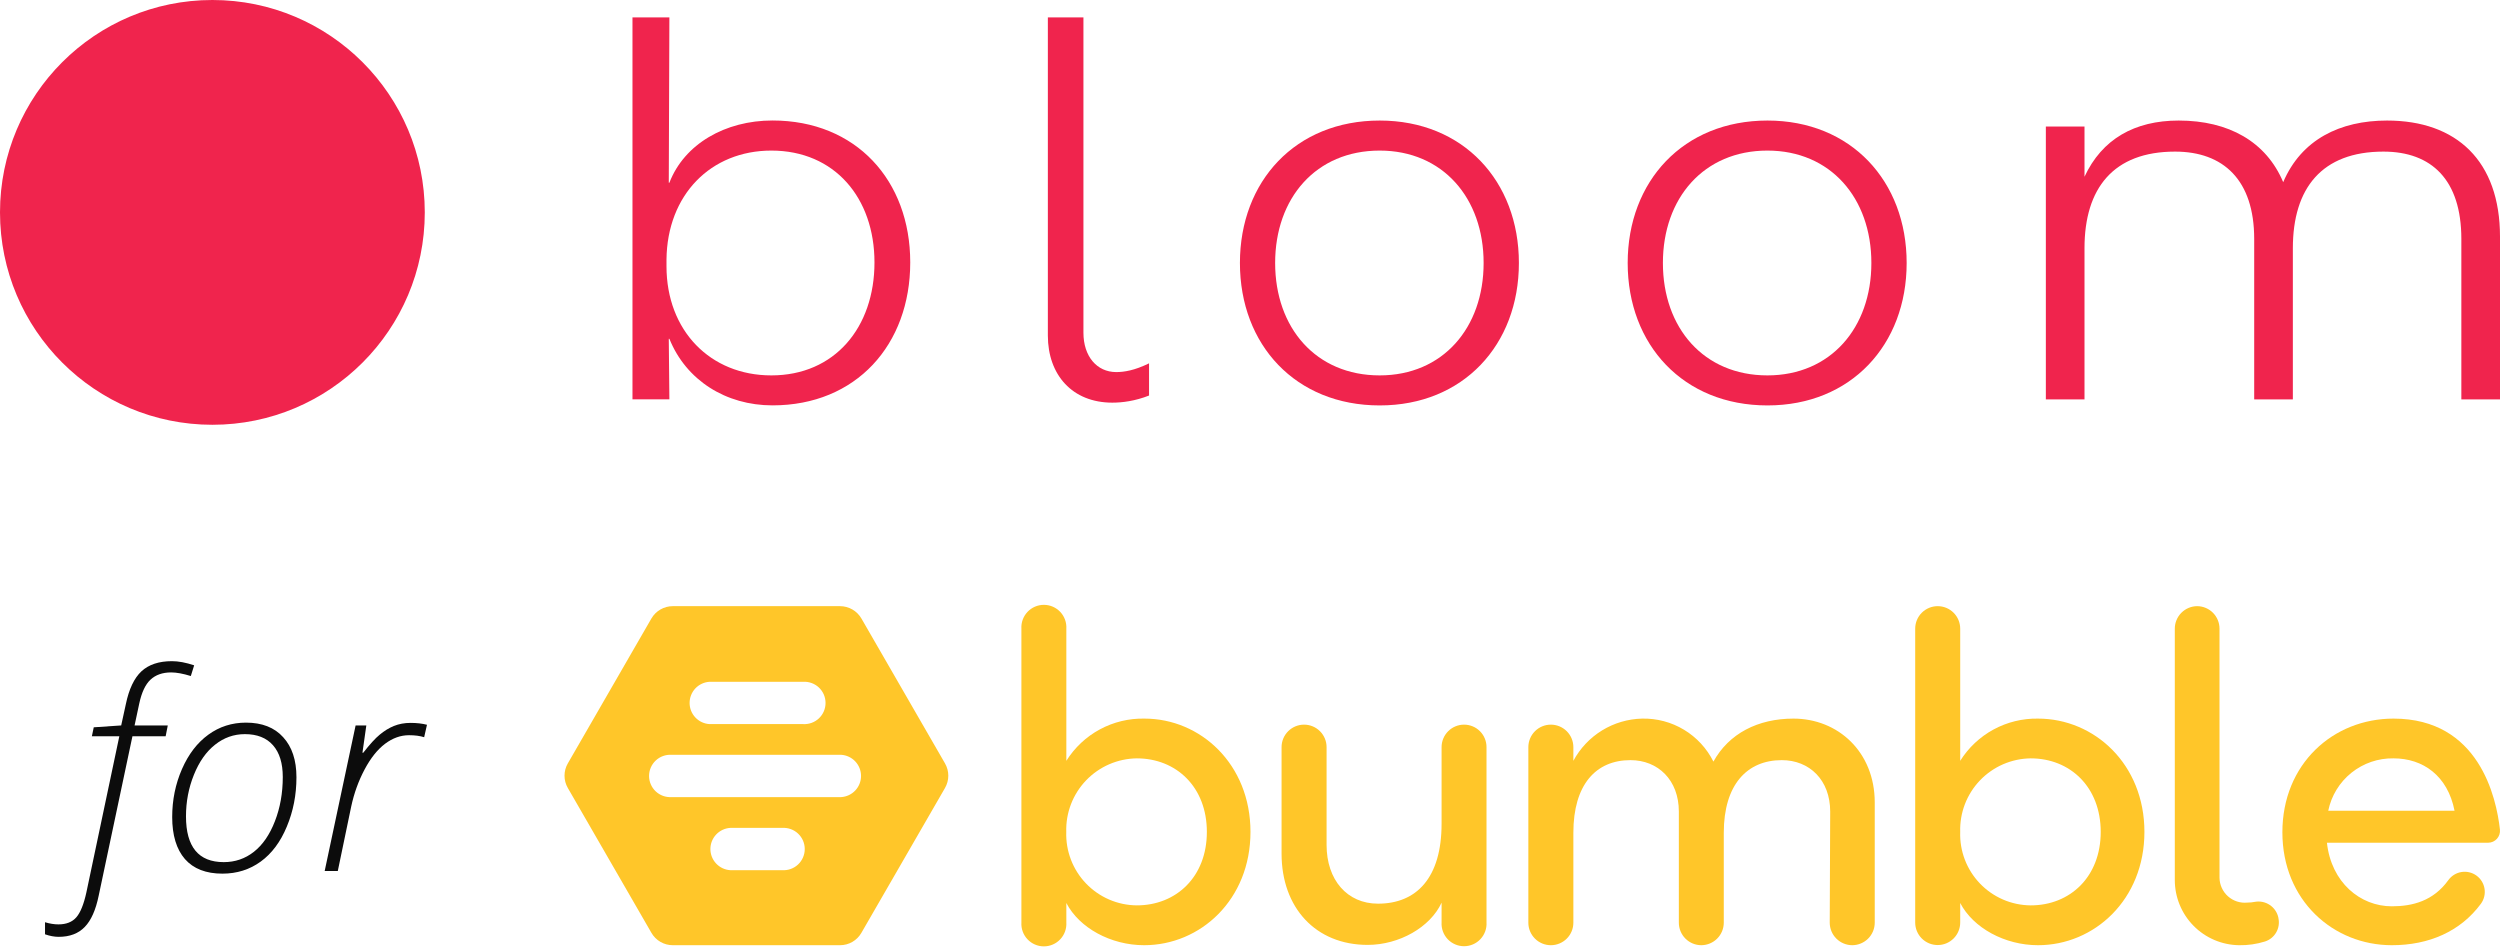
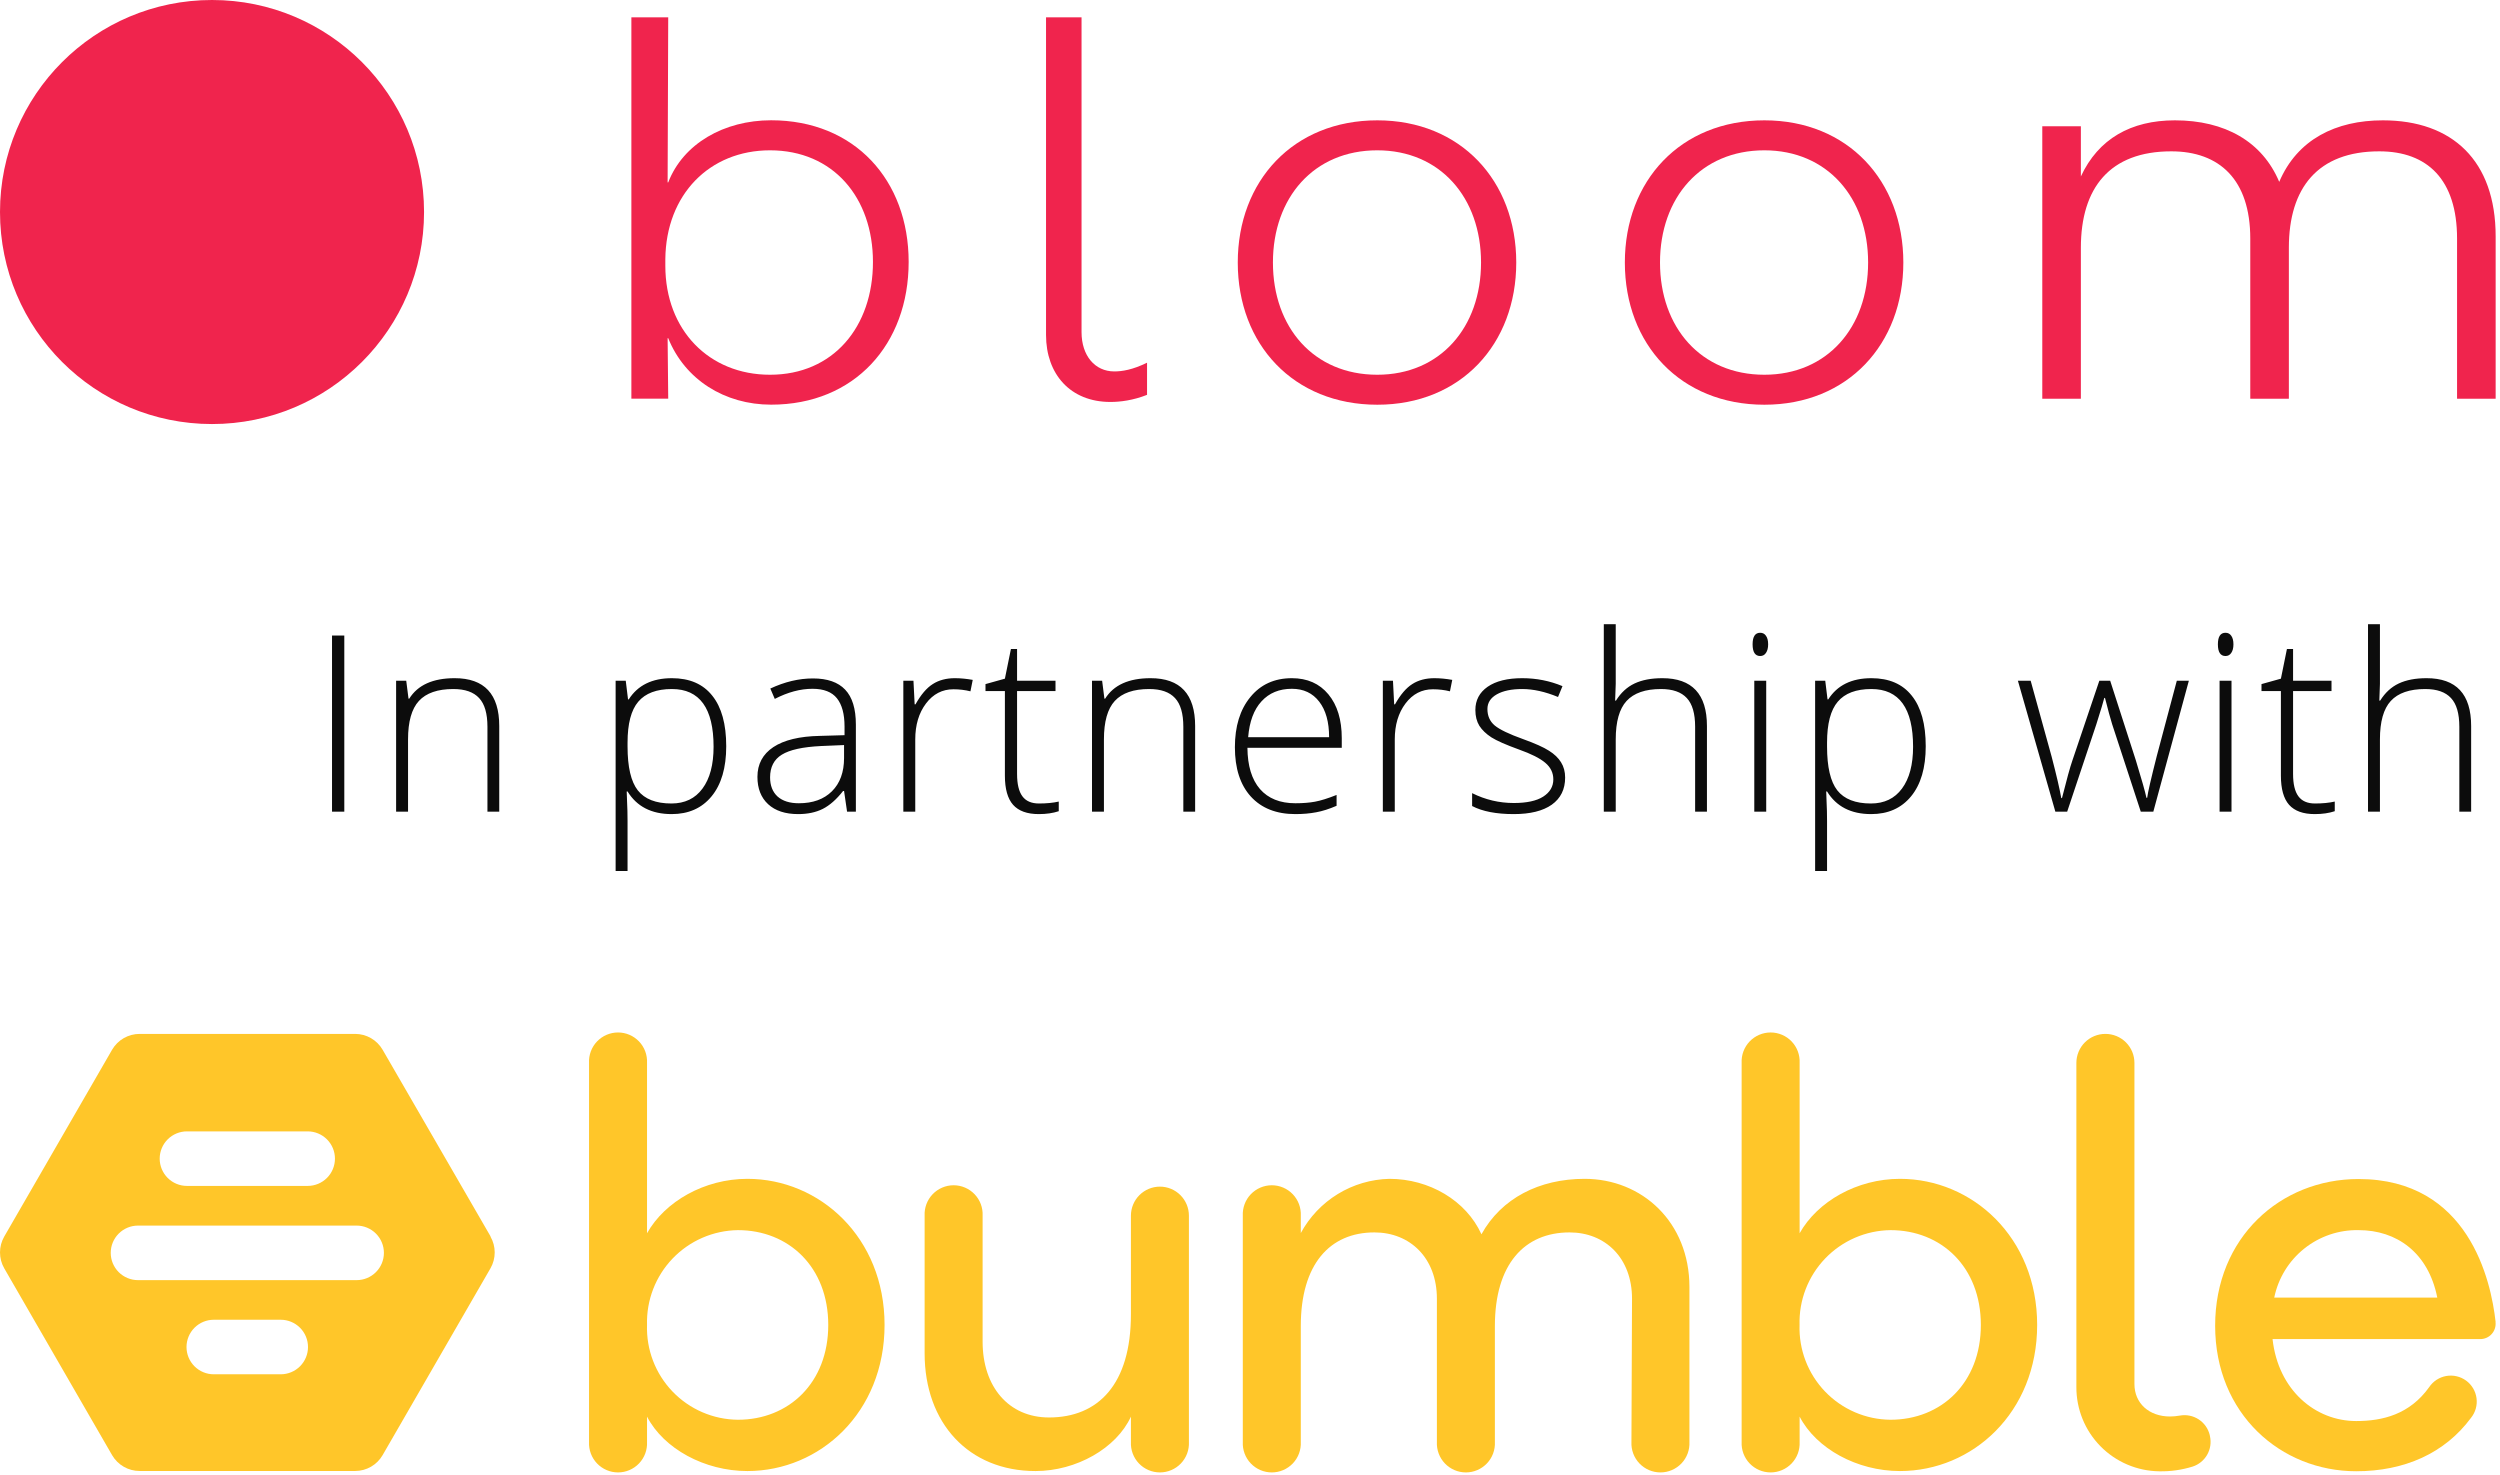
- <svg xmlns="http://www.w3.org/2000/svg" width="310" height="118" viewBox="0 0 310 118" fill="none">
-   <path d="M83.004 42.01H82.929L83.004 49.518H78.427V2.154H83.004L82.929 22.658H83.004C84.858 17.849 89.935 14.941 95.79 14.941C106.155 14.941 112.87 22.381 112.87 32.536C112.87 42.758 106.155 50.266 95.79 50.266C90.01 50.266 85.075 47.155 83.004 42.01ZM82.645 32.199V33.014C82.645 41.001 88.073 46.549 95.648 46.549C103.508 46.549 108.435 40.597 108.435 32.543C108.435 24.557 103.508 18.672 95.648 18.672C88.148 18.672 82.719 24.153 82.645 32.199Z" fill="#F0244D" />
-   <path d="M137.928 49.929C132.962 49.929 129.934 46.482 129.934 41.606V2.154H134.346V41.262C134.346 44.171 135.998 46.138 138.414 46.138C139.378 46.138 140.687 45.936 142.482 45.054V49.047C140.754 49.727 139.169 49.929 137.928 49.929Z" fill="#F0244D" />
-   <path d="M236.425 32.611C236.425 42.758 229.523 50.273 219.166 50.273C208.742 50.273 201.833 42.766 201.833 32.611C201.833 22.463 208.735 14.948 219.166 14.948C229.523 14.948 236.425 22.456 236.425 32.611ZM206.2 32.611C206.2 40.664 211.27 46.549 219.159 46.549C226.981 46.549 232.05 40.664 232.05 32.611C232.05 24.557 226.981 18.672 219.159 18.672C211.277 18.672 206.2 24.557 206.2 32.611Z" fill="#F0244D" />
-   <path d="M188.343 32.611C188.343 42.758 181.441 50.273 171.084 50.273C160.66 50.273 153.751 42.766 153.751 32.611C153.751 22.463 160.653 14.948 171.084 14.948C181.434 14.948 188.343 22.456 188.343 32.611ZM158.118 32.611C158.118 40.664 163.188 46.549 171.077 46.549C178.899 46.549 183.969 40.664 183.969 32.611C183.969 24.557 178.899 18.672 171.077 18.672C163.188 18.672 158.118 24.557 158.118 32.611Z" fill="#F0244D" />
-   <path d="M310 29.358V49.525H305.207V29.627C305.207 22.321 301.535 18.799 295.545 18.799C287.911 18.799 284.314 23.331 284.314 30.779V49.525H279.52V29.627C279.52 22.321 275.699 18.799 269.71 18.799C262.067 18.799 258.478 23.331 258.478 30.779V49.525H253.685V15.688H258.478V21.917C260.646 17.251 264.692 14.948 270.158 14.948C276.372 14.948 281.016 17.588 283.117 22.59C285.361 17.311 290.154 14.948 295.994 14.948C304.608 14.948 310 19.951 310 29.358Z" fill="#F0244D" />
-   <path d="M26.337 52.673C40.882 52.673 52.673 40.882 52.673 26.337C52.673 11.791 40.882 0 26.337 0C11.791 0 0 11.791 0 26.337C0 40.882 11.791 52.673 26.337 52.673Z" fill="#F0244D" />
-   <path d="M7.275 116.168C6.744 116.168 6.179 116.063 5.582 115.853V114.358C6.168 114.535 6.722 114.624 7.242 114.624C8.216 114.624 8.957 114.331 9.466 113.744C9.976 113.158 10.391 112.128 10.712 110.656L14.796 91.299H11.392L11.625 90.186L15.028 89.954L15.609 87.298C15.996 85.439 16.638 84.088 17.535 83.247C18.442 82.406 19.704 81.985 21.32 81.985C22.128 81.985 23.047 82.157 24.076 82.5L23.661 83.828C22.698 83.529 21.884 83.38 21.22 83.38C20.158 83.38 19.306 83.679 18.664 84.276C18.033 84.863 17.568 85.848 17.269 87.231L16.688 89.954H20.805L20.54 91.299H16.422L12.239 111.055C11.874 112.837 11.298 114.132 10.512 114.939C9.727 115.758 8.647 116.168 7.275 116.168Z" fill="black" fill-opacity="0.95" />
-   <path d="M30.5 89.606C32.492 89.606 34.031 90.209 35.115 91.415C36.211 92.61 36.759 94.265 36.759 96.379C36.759 98.559 36.36 100.601 35.563 102.505C34.778 104.397 33.699 105.842 32.326 106.838C30.954 107.834 29.371 108.332 27.578 108.332C25.542 108.332 23.992 107.729 22.93 106.522C21.878 105.305 21.352 103.567 21.352 101.31C21.352 99.196 21.756 97.215 22.564 95.366C23.372 93.518 24.463 92.096 25.835 91.1C27.207 90.103 28.762 89.606 30.5 89.606ZM30.367 91.033C28.995 91.033 27.761 91.47 26.665 92.345C25.569 93.208 24.695 94.453 24.042 96.08C23.389 97.696 23.062 99.412 23.062 101.227C23.062 105.012 24.623 106.904 27.744 106.904C29.15 106.904 30.395 106.478 31.48 105.626C32.575 104.763 33.444 103.501 34.086 101.841C34.739 100.17 35.065 98.338 35.065 96.346C35.065 94.641 34.661 93.33 33.853 92.411C33.046 91.493 31.884 91.033 30.367 91.033Z" fill="black" fill-opacity="0.95" />
-   <path d="M50.903 89.639C51.666 89.639 52.347 89.716 52.945 89.871L52.596 91.415C52.076 91.249 51.45 91.166 50.72 91.166C49.68 91.166 48.689 91.52 47.748 92.228C46.808 92.937 45.961 93.999 45.208 95.416C44.456 96.833 43.902 98.366 43.548 100.015L41.888 108H40.261L44.096 89.954H45.424L44.943 93.341H45.042C45.85 92.3 46.531 91.553 47.084 91.1C47.638 90.635 48.224 90.275 48.844 90.02C49.475 89.766 50.161 89.639 50.903 89.639Z" fill="black" fill-opacity="0.95" />
-   <path d="M141.921 89.107C139.99 89.066 138.081 89.526 136.382 90.444C134.682 91.362 133.25 92.706 132.226 94.343V77.954C132.248 77.575 132.193 77.194 132.063 76.837C131.933 76.48 131.731 76.153 131.47 75.876C131.209 75.599 130.895 75.379 130.546 75.228C130.197 75.078 129.82 75 129.44 75C129.06 75 128.684 75.078 128.334 75.228C127.985 75.379 127.671 75.599 127.41 75.876C127.149 76.153 126.947 76.48 126.817 76.837C126.687 77.194 126.632 77.575 126.654 77.954V114.395C126.632 114.775 126.687 115.155 126.817 115.512C126.947 115.87 127.149 116.197 127.41 116.473C127.671 116.75 127.985 116.971 128.334 117.121C128.684 117.272 129.06 117.35 129.44 117.35C129.82 117.35 130.197 117.272 130.546 117.121C130.895 116.971 131.209 116.75 131.47 116.473C131.731 116.197 131.933 115.87 132.063 115.512C132.193 115.155 132.248 114.775 132.226 114.395V111.969C133.818 115.057 137.74 117.205 141.873 117.205C148.845 117.205 155.059 111.576 155.059 103.156C155.059 94.736 148.845 89.107 141.921 89.107ZM140.962 112.266C139.785 112.257 138.623 112.012 137.542 111.546C136.461 111.08 135.485 110.403 134.67 109.554C133.855 108.705 133.218 107.702 132.797 106.603C132.375 105.504 132.178 104.332 132.216 103.156C132.182 101.981 132.382 100.81 132.804 99.712C133.227 98.615 133.864 97.612 134.678 96.763C135.492 95.915 136.467 95.236 137.546 94.768C138.625 94.3 139.786 94.051 140.962 94.036C145.843 94.036 149.651 97.575 149.651 103.156C149.651 108.737 145.843 112.266 140.962 112.266Z" fill="#FFC629" />
-   <path d="M252.712 89.107C250.789 89.075 248.891 89.54 247.2 90.457C245.51 91.375 244.086 92.713 243.065 94.343V77.954C243.065 77.588 242.993 77.225 242.852 76.886C242.712 76.548 242.507 76.24 242.247 75.981C241.988 75.722 241.681 75.516 241.342 75.376C241.004 75.236 240.641 75.164 240.274 75.164C239.908 75.164 239.545 75.236 239.206 75.376C238.868 75.516 238.56 75.722 238.301 75.981C238.042 76.24 237.836 76.548 237.696 76.886C237.556 77.225 237.484 77.588 237.484 77.954V114.395C237.484 114.762 237.556 115.125 237.696 115.463C237.836 115.802 238.042 116.11 238.301 116.369C238.56 116.628 238.868 116.833 239.206 116.974C239.545 117.114 239.908 117.186 240.274 117.186C240.641 117.186 241.004 117.114 241.342 116.974C241.681 116.833 241.988 116.628 242.247 116.369C242.507 116.11 242.712 115.802 242.852 115.463C242.993 115.125 243.065 114.762 243.065 114.395V111.969C244.666 115.057 248.589 117.205 252.712 117.205C259.684 117.205 265.908 111.576 265.908 103.156C265.908 94.736 259.684 89.107 252.712 89.107ZM251.801 112.267C250.625 112.257 249.462 112.012 248.382 111.546C247.302 111.08 246.326 110.403 245.512 109.554C244.698 108.705 244.062 107.701 243.641 106.602C243.221 105.504 243.025 104.332 243.065 103.156C243.029 101.981 243.228 100.811 243.649 99.713C244.071 98.615 244.707 97.613 245.52 96.764C246.334 95.915 247.308 95.237 248.386 94.768C249.465 94.3 250.626 94.051 251.801 94.036C256.682 94.036 260.489 97.575 260.489 103.156C260.489 108.737 256.682 112.267 251.801 112.267Z" fill="#FFC629" />
-   <path d="M181.546 89.855C180.806 89.855 180.096 90.149 179.573 90.672C179.05 91.196 178.756 91.906 178.756 92.646V102.14C178.756 108.852 175.649 112.055 170.873 112.055C167.037 112.055 164.496 109.102 164.496 104.767V92.646C164.496 91.906 164.202 91.196 163.678 90.672C163.155 90.149 162.445 89.855 161.705 89.855C160.965 89.855 160.255 90.149 159.732 90.672C159.208 91.196 158.914 91.906 158.914 92.646V105.851C158.914 112.564 163.153 117.167 169.588 117.167C173.5 117.167 177.356 114.98 178.756 111.931V114.376C178.733 114.756 178.789 115.136 178.919 115.493C179.049 115.851 179.25 116.178 179.511 116.454C179.772 116.731 180.087 116.951 180.436 117.102C180.785 117.253 181.161 117.33 181.541 117.33C181.922 117.33 182.298 117.253 182.647 117.102C182.996 116.951 183.311 116.731 183.572 116.454C183.833 116.178 184.034 115.851 184.164 115.493C184.294 115.136 184.35 114.756 184.327 114.376V92.646C184.329 92.28 184.258 91.917 184.118 91.579C183.979 91.24 183.775 90.932 183.516 90.673C183.258 90.414 182.951 90.208 182.613 90.068C182.275 89.927 181.912 89.855 181.546 89.855V89.855Z" fill="#FFC629" />
-   <path d="M222.389 89.107C217.987 89.107 214.382 90.958 212.464 94.439C211.647 92.803 210.383 91.433 208.817 90.489C207.252 89.545 205.45 89.066 203.622 89.107C201.865 89.148 200.15 89.654 198.652 90.573C197.154 91.493 195.927 92.794 195.097 94.343V92.646C195.097 92.279 195.024 91.916 194.884 91.578C194.744 91.239 194.538 90.931 194.279 90.672C194.02 90.413 193.712 90.208 193.374 90.067C193.035 89.927 192.672 89.855 192.306 89.855C191.94 89.855 191.577 89.927 191.238 90.067C190.899 90.208 190.592 90.413 190.333 90.672C190.074 90.931 189.868 91.239 189.728 91.578C189.588 91.916 189.515 92.279 189.515 92.646V114.414C189.515 115.155 189.809 115.864 190.333 116.388C190.856 116.911 191.566 117.205 192.306 117.205C193.046 117.205 193.756 116.911 194.279 116.388C194.803 115.864 195.097 115.155 195.097 114.414V103.262C195.097 97.306 197.878 94.257 202.174 94.257C205.597 94.257 208.177 96.721 208.177 100.634V114.414C208.177 115.153 208.47 115.861 208.991 116.384C209.512 116.907 210.22 117.203 210.958 117.205V117.205C211.697 117.203 212.406 116.908 212.929 116.385C213.451 115.862 213.746 115.154 213.749 114.414V103.262C213.749 97.306 216.626 94.257 220.941 94.257C224.374 94.257 226.944 96.721 226.944 100.634L226.887 114.414C226.889 115.154 227.184 115.862 227.707 116.385C228.23 116.908 228.938 117.203 229.677 117.205V117.205C230.417 117.203 231.125 116.908 231.648 116.385C232.171 115.862 232.466 115.154 232.468 114.414V99.512C232.468 93.231 227.913 89.107 222.389 89.107Z" fill="#FFC629" />
-   <path d="M282.508 113.743C282.363 113.117 281.984 112.57 281.45 112.214C280.915 111.857 280.264 111.718 279.631 111.825C279.315 111.889 278.994 111.922 278.672 111.921C278.239 111.965 277.802 111.919 277.388 111.784C276.974 111.65 276.593 111.432 276.268 111.142C275.943 110.852 275.682 110.499 275.502 110.103C275.321 109.707 275.225 109.278 275.219 108.843V77.954C275.219 77.221 274.931 76.517 274.416 75.994C273.901 75.472 273.201 75.174 272.467 75.164V75.164C271.727 75.164 271.017 75.458 270.494 75.981C269.97 76.504 269.676 77.214 269.676 77.954V109.111C269.671 111.24 270.507 113.284 272.001 114.8C273.495 116.315 275.527 117.18 277.655 117.205C278.741 117.225 279.822 117.069 280.858 116.745C281.443 116.557 281.937 116.158 282.245 115.627C282.553 115.096 282.654 114.469 282.527 113.868L282.508 113.743Z" fill="#FFC629" />
-   <path d="M309.992 102.869C309.551 98.908 307.412 89.107 296.796 89.107C289.297 89.107 283.016 94.736 283.016 103.204C283.016 111.672 289.345 117.205 296.585 117.205C301.208 117.205 305.101 115.489 307.633 112.065C308.023 111.531 308.186 110.864 308.084 110.21C307.982 109.556 307.625 108.97 307.091 108.579C306.557 108.189 305.89 108.027 305.236 108.128C304.582 108.23 303.996 108.587 303.605 109.121C301.735 111.73 299.146 112.382 296.585 112.382C292.673 112.382 289.077 109.428 288.54 104.499H308.534C308.74 104.497 308.944 104.453 309.131 104.368C309.319 104.283 309.487 104.16 309.624 104.006C309.761 103.853 309.865 103.672 309.928 103.476C309.992 103.28 310.013 103.073 309.992 102.869V102.869ZM288.703 100.529C289.083 98.672 290.1 97.007 291.578 95.822C293.056 94.636 294.902 94.004 296.796 94.036C300.45 94.036 303.509 96.184 304.363 100.529H288.703Z" fill="#FFC629" />
-   <path d="M117.18 94.66L106.813 76.689C106.543 76.225 106.157 75.841 105.693 75.573C105.228 75.306 104.702 75.165 104.166 75.164H83.423C82.888 75.165 82.361 75.306 81.897 75.573C81.433 75.841 81.046 76.225 80.777 76.689L70.41 94.66C70.141 95.123 70 95.649 70 96.184C70 96.72 70.141 97.246 70.41 97.709L80.777 115.671C81.044 116.137 81.429 116.525 81.894 116.794C82.359 117.064 82.886 117.205 83.423 117.205H104.166C104.703 117.205 105.231 117.064 105.696 116.794C106.161 116.525 106.546 116.137 106.813 115.671L117.18 97.709C117.448 97.246 117.59 96.72 117.59 96.184C117.59 95.649 117.448 95.123 117.18 94.66V94.66ZM87.979 84.543H99.582C99.94 84.521 100.298 84.573 100.635 84.695C100.972 84.817 101.281 85.006 101.542 85.252C101.803 85.498 102.011 85.794 102.153 86.123C102.295 86.452 102.368 86.807 102.368 87.165C102.368 87.524 102.295 87.878 102.153 88.207C102.011 88.537 101.803 88.833 101.542 89.079C101.281 89.324 100.972 89.514 100.635 89.636C100.298 89.758 99.94 89.81 99.582 89.788H87.979C87.31 89.748 86.683 89.454 86.224 88.966C85.765 88.479 85.51 87.835 85.51 87.165C85.51 86.496 85.765 85.852 86.224 85.364C86.683 84.877 87.31 84.583 87.979 84.543V84.543ZM97.003 107.903H90.558C89.89 107.863 89.263 107.569 88.804 107.081C88.345 106.594 88.089 105.95 88.089 105.28C88.089 104.611 88.345 103.967 88.804 103.479C89.263 102.992 89.89 102.698 90.558 102.658H97.003C97.36 102.636 97.719 102.688 98.056 102.81C98.393 102.932 98.701 103.122 98.962 103.367C99.223 103.613 99.431 103.909 99.573 104.238C99.716 104.567 99.789 104.922 99.789 105.28C99.789 105.639 99.716 105.994 99.573 106.323C99.431 106.652 99.223 106.948 98.962 107.194C98.701 107.439 98.393 107.629 98.056 107.751C97.719 107.873 97.36 107.925 97.003 107.903V107.903ZM104.3 98.841H83.27C82.912 98.863 82.554 98.811 82.217 98.689C81.88 98.567 81.571 98.377 81.31 98.131C81.049 97.886 80.841 97.589 80.699 97.26C80.557 96.931 80.484 96.576 80.484 96.218C80.484 95.86 80.557 95.505 80.699 95.176C80.841 94.847 81.049 94.55 81.31 94.305C81.571 94.059 81.88 93.87 82.217 93.748C82.554 93.625 82.912 93.574 83.27 93.595H104.3C104.969 93.636 105.596 93.93 106.055 94.417C106.514 94.904 106.769 95.549 106.769 96.218C106.769 96.888 106.514 97.532 106.055 98.019C105.596 98.507 104.969 98.8 104.3 98.841V98.841Z" fill="#FFC629" />
+ <svg xmlns="http://www.w3.org/2000/svg" width="385" height="227" viewBox="0 0 385 227" fill="none">
+   <path d="M51.131 125V97.873H53.023V125H51.131ZM75.066 125V111.919C75.066 109.89 74.639 108.418 73.785 107.503C72.932 106.575 71.608 106.111 69.814 106.111C67.402 106.111 65.633 106.724 64.508 107.948C63.395 109.16 62.838 111.133 62.838 113.867V125H61.001V104.831H62.56L62.912 107.596H63.023C64.335 105.493 66.666 104.441 70.019 104.441C74.596 104.441 76.884 106.897 76.884 111.808V125H75.066ZM103.434 125.371C100.329 125.371 98.066 124.208 96.643 121.883H96.513L96.569 123.441C96.618 124.357 96.643 125.359 96.643 126.447V134.129H94.806V104.831H96.365L96.717 107.707H96.829C98.214 105.53 100.428 104.441 103.471 104.441C106.193 104.441 108.265 105.338 109.687 107.132C111.122 108.913 111.839 111.511 111.839 114.925C111.839 118.24 111.085 120.813 109.576 122.644C108.079 124.462 106.032 125.371 103.434 125.371ZM103.397 123.738C105.463 123.738 107.058 122.971 108.184 121.438C109.322 119.904 109.891 117.757 109.891 114.999C109.891 109.074 107.751 106.111 103.471 106.111C101.121 106.111 99.395 106.761 98.294 108.06C97.194 109.346 96.643 111.449 96.643 114.368V114.962C96.643 118.116 97.169 120.368 98.22 121.716C99.284 123.064 101.01 123.738 103.397 123.738ZM130.449 125L129.985 121.809H129.837C128.822 123.107 127.777 124.029 126.701 124.573C125.637 125.105 124.375 125.371 122.916 125.371C120.937 125.371 119.397 124.864 118.296 123.85C117.195 122.835 116.644 121.431 116.644 119.638C116.644 117.671 117.461 116.143 119.094 115.055C120.739 113.966 123.114 113.391 126.219 113.329L130.059 113.218V111.882C130.059 109.965 129.67 108.517 128.89 107.54C128.111 106.563 126.856 106.074 125.124 106.074C123.256 106.074 121.32 106.594 119.316 107.633L118.63 106.037C120.844 104.998 123.033 104.479 125.198 104.479C127.412 104.479 129.064 105.054 130.152 106.204C131.253 107.354 131.804 109.148 131.804 111.585V125H130.449ZM123.027 123.701C125.179 123.701 126.874 123.089 128.111 121.864C129.36 120.627 129.985 118.914 129.985 116.725V114.739L126.46 114.888C123.627 115.024 121.605 115.469 120.392 116.224C119.193 116.966 118.593 118.129 118.593 119.712C118.593 120.974 118.976 121.957 119.743 122.662C120.522 123.355 121.617 123.701 123.027 123.701ZM147.055 104.441C147.908 104.441 148.824 104.528 149.801 104.701L149.448 106.464C148.607 106.254 147.735 106.148 146.832 106.148C145.113 106.148 143.703 106.878 142.602 108.338C141.501 109.798 140.95 111.641 140.95 113.867V125H139.113V104.831H140.672L140.857 108.468H140.987C141.816 106.983 142.701 105.944 143.641 105.351C144.581 104.744 145.719 104.441 147.055 104.441ZM160.005 123.738C161.168 123.738 162.182 123.639 163.048 123.441V124.926C162.158 125.223 161.131 125.371 159.968 125.371C158.187 125.371 156.869 124.895 156.016 123.942C155.175 122.99 154.754 121.493 154.754 119.452V106.427H151.767V105.351L154.754 104.516L155.682 99.951H156.628V104.831H162.547V106.427H156.628V119.192C156.628 120.739 156.9 121.883 157.445 122.625C157.989 123.367 158.842 123.738 160.005 123.738ZM182.233 125V111.919C182.233 109.89 181.806 108.418 180.953 107.503C180.099 106.575 178.776 106.111 176.982 106.111C174.57 106.111 172.801 106.724 171.675 107.948C170.562 109.16 170.005 111.133 170.005 113.867V125H168.168V104.831H169.727L170.08 107.596H170.191C171.502 105.493 173.834 104.441 177.186 104.441C181.763 104.441 184.051 106.897 184.051 111.808V125H182.233ZM199.488 125.371C196.556 125.371 194.268 124.468 192.623 122.662C190.99 120.856 190.174 118.326 190.174 115.073C190.174 111.857 190.965 109.284 192.549 107.354C194.132 105.412 196.266 104.441 198.95 104.441C201.325 104.441 203.199 105.27 204.572 106.928C205.945 108.585 206.632 110.837 206.632 113.682V115.166H192.103C192.128 117.937 192.771 120.052 194.033 121.512C195.307 122.971 197.125 123.701 199.488 123.701C200.638 123.701 201.647 123.621 202.512 123.46C203.391 123.299 204.498 122.953 205.834 122.421V124.091C204.696 124.586 203.644 124.92 202.679 125.093C201.715 125.278 200.651 125.371 199.488 125.371ZM198.95 106.074C197.008 106.074 195.449 106.717 194.274 108.004C193.099 109.278 192.413 111.121 192.215 113.533H204.683C204.683 111.195 204.176 109.371 203.162 108.06C202.148 106.736 200.744 106.074 198.95 106.074ZM220.899 104.441C221.753 104.441 222.668 104.528 223.646 104.701L223.293 106.464C222.452 106.254 221.58 106.148 220.677 106.148C218.957 106.148 217.547 106.878 216.446 108.338C215.345 109.798 214.795 111.641 214.795 113.867V125H212.958V104.831H214.517L214.702 108.468H214.832C215.661 106.983 216.545 105.944 217.485 105.351C218.425 104.744 219.563 104.441 220.899 104.441ZM241.031 119.749C241.031 121.555 240.344 122.947 238.971 123.924C237.598 124.889 235.65 125.371 233.126 125.371C230.43 125.371 228.29 124.957 226.706 124.128V122.143C228.735 123.157 230.875 123.664 233.126 123.664C235.118 123.664 236.627 123.336 237.654 122.681C238.693 122.013 239.212 121.128 239.212 120.027C239.212 119.013 238.798 118.16 237.969 117.467C237.153 116.774 235.804 116.094 233.924 115.426C231.908 114.696 230.491 114.071 229.675 113.552C228.859 113.02 228.24 112.426 227.82 111.771C227.411 111.103 227.207 110.292 227.207 109.34C227.207 107.831 227.838 106.637 229.1 105.759C230.374 104.881 232.149 104.441 234.425 104.441C236.602 104.441 238.668 104.85 240.622 105.666L239.936 107.336C237.957 106.52 236.12 106.111 234.425 106.111C232.78 106.111 231.475 106.383 230.51 106.928C229.545 107.472 229.063 108.227 229.063 109.191C229.063 110.243 229.434 111.084 230.176 111.715C230.931 112.346 232.396 113.051 234.573 113.83C236.392 114.486 237.715 115.079 238.544 115.611C239.373 116.131 239.991 116.725 240.4 117.393C240.82 118.061 241.031 118.846 241.031 119.749ZM261.05 125V111.919C261.05 109.89 260.624 108.418 259.77 107.503C258.916 106.575 257.593 106.111 255.799 106.111C253.387 106.111 251.618 106.724 250.493 107.948C249.379 109.16 248.823 111.133 248.823 113.867V125H246.986V96.129H248.823V105.313L248.73 107.893H248.86C249.614 106.68 250.567 105.802 251.717 105.258C252.868 104.714 254.296 104.441 256.003 104.441C260.58 104.441 262.869 106.897 262.869 111.808V125H261.05ZM271.997 125H270.16V104.831H271.997V125ZM269.9 99.228C269.9 98.04 270.29 97.446 271.069 97.446C271.453 97.446 271.749 97.601 271.96 97.91C272.182 98.219 272.294 98.659 272.294 99.228C272.294 99.784 272.182 100.223 271.96 100.545C271.749 100.867 271.453 101.027 271.069 101.027C270.29 101.027 269.9 100.427 269.9 99.228ZM288.157 125.371C285.052 125.371 282.789 124.208 281.366 121.883H281.236L281.292 123.441C281.341 124.357 281.366 125.359 281.366 126.447V134.129H279.529V104.831H281.088L281.44 107.707H281.552C282.937 105.53 285.151 104.441 288.194 104.441C290.916 104.441 292.988 105.338 294.41 107.132C295.845 108.913 296.562 111.511 296.562 114.925C296.562 118.24 295.808 120.813 294.299 122.644C292.802 124.462 290.755 125.371 288.157 125.371ZM288.12 123.738C290.186 123.738 291.782 122.971 292.907 121.438C294.045 119.904 294.614 117.757 294.614 114.999C294.614 109.074 292.474 106.111 288.194 106.111C285.844 106.111 284.118 106.761 283.018 108.06C281.917 109.346 281.366 111.449 281.366 114.368V114.962C281.366 118.116 281.892 120.368 282.943 121.716C284.007 123.064 285.733 123.738 288.12 123.738ZM329.681 125L325.265 111.511C324.981 110.595 324.616 109.253 324.17 107.484H324.059L323.669 108.857L322.834 111.548L318.344 125H316.526L310.755 104.831H312.722L315.951 116.521C316.705 119.415 317.2 121.543 317.435 122.903H317.546C318.276 120.009 318.808 118.085 319.142 117.133L323.298 104.831H324.968L328.92 117.096C329.811 120.003 330.355 121.926 330.553 122.866H330.664C330.763 122.062 331.258 119.91 332.149 116.409L335.229 104.831H337.084L331.611 125H329.681ZM343.652 125H341.815V104.831H343.652V125ZM341.555 99.228C341.555 98.04 341.945 97.446 342.724 97.446C343.108 97.446 343.405 97.601 343.615 97.91C343.838 98.219 343.949 98.659 343.949 99.228C343.949 99.784 343.838 100.223 343.615 100.545C343.405 100.867 343.108 101.027 342.724 101.027C341.945 101.027 341.555 100.427 341.555 99.228ZM356.51 123.738C357.672 123.738 358.687 123.639 359.553 123.441V124.926C358.662 125.223 357.635 125.371 356.473 125.371C354.691 125.371 353.374 124.895 352.52 123.942C351.679 122.99 351.259 121.493 351.259 119.452V106.427H348.271V105.351L351.259 104.516L352.186 99.951H353.133V104.831H359.052V106.427H353.133V119.192C353.133 120.739 353.405 121.883 353.949 122.625C354.493 123.367 355.347 123.738 356.51 123.738ZM378.737 125V111.919C378.737 109.89 378.311 108.418 377.457 107.503C376.604 106.575 375.28 106.111 373.486 106.111C371.074 106.111 369.305 106.724 368.18 107.948C367.067 109.16 366.51 111.133 366.51 113.867V125H364.673V96.129H366.51V105.313L366.417 107.893H366.547C367.302 106.68 368.254 105.802 369.404 105.258C370.555 104.714 371.984 104.441 373.691 104.441C378.267 104.441 380.556 106.897 380.556 111.808V125H378.737Z" fill="black" fill-opacity="0.95" />
+   <path d="M113.642 218.641C111.757 218.625 109.895 218.232 108.164 217.485C106.434 216.738 104.87 215.652 103.565 214.292C102.261 212.931 101.242 211.323 100.568 209.563C99.894 207.803 99.579 205.925 99.642 204.041C99.588 202.16 99.908 200.286 100.585 198.529C101.261 196.772 102.281 195.168 103.584 193.809C104.887 192.45 106.447 191.364 108.174 190.614C109.901 189.865 111.76 189.466 113.642 189.441C121.452 189.441 127.552 195.111 127.552 204.041C127.552 212.971 121.452 218.641 113.642 218.641ZM115.102 181.541C108.492 181.541 102.392 185.021 99.642 189.921V163.681C99.671 163.077 99.576 162.474 99.365 161.907C99.153 161.34 98.829 160.823 98.412 160.385C97.994 159.947 97.492 159.599 96.936 159.361C96.38 159.123 95.782 159 95.177 159C94.572 159 93.974 159.123 93.418 159.361C92.862 159.599 92.36 159.947 91.942 160.385C91.525 160.823 91.201 161.34 90.989 161.907C90.778 162.474 90.683 163.077 90.712 163.681V222.071C90.683 222.675 90.778 223.279 90.989 223.846C91.201 224.412 91.525 224.93 91.942 225.368C92.36 225.806 92.862 226.154 93.418 226.392C93.974 226.63 94.572 226.753 95.177 226.753C95.782 226.753 96.38 226.63 96.936 226.392C97.492 226.154 97.994 225.806 98.412 225.368C98.829 224.93 99.153 224.412 99.365 223.846C99.576 223.279 99.671 222.675 99.642 222.071V218.161C102.202 223.091 108.492 226.541 115.102 226.541C126.262 226.541 136.222 217.541 136.222 204.041C136.222 190.541 126.222 181.541 115.102 181.541" fill="#FFC629" />
+   <path d="M291.132 218.641C289.247 218.625 287.385 218.232 285.654 217.485C283.924 216.738 282.36 215.652 281.055 214.292C279.751 212.931 278.732 211.323 278.058 209.563C277.384 207.803 277.069 205.925 277.132 204.041C277.077 202.16 277.398 200.286 278.075 198.529C278.751 196.772 279.771 195.168 281.074 193.809C282.377 192.45 283.937 191.364 285.664 190.614C287.391 189.865 289.25 189.466 291.132 189.441C298.952 189.441 305.052 195.111 305.052 204.041C305.052 212.971 298.952 218.641 291.132 218.641ZM292.592 181.541C285.982 181.541 279.892 185.021 277.142 189.921V163.681C277.171 163.077 277.076 162.474 276.865 161.907C276.653 161.34 276.329 160.823 275.912 160.385C275.494 159.947 274.992 159.599 274.436 159.361C273.88 159.123 273.282 159 272.677 159C272.072 159 271.474 159.123 270.918 159.361C270.362 159.599 269.86 159.947 269.442 160.385C269.025 160.823 268.701 161.34 268.489 161.907C268.278 162.474 268.183 163.077 268.212 163.681V222.071C268.183 222.675 268.278 223.279 268.489 223.846C268.701 224.412 269.025 224.93 269.442 225.368C269.86 225.806 270.362 226.154 270.918 226.392C271.474 226.63 272.072 226.753 272.677 226.753C273.282 226.753 273.88 226.63 274.436 226.392C274.992 226.154 275.494 225.806 275.912 225.368C276.329 224.93 276.653 224.412 276.865 223.846C277.076 223.279 277.171 222.675 277.142 222.071V218.161C279.702 223.091 285.982 226.541 292.592 226.541C303.762 226.541 313.722 217.541 313.722 204.041C313.722 190.541 303.722 181.541 292.592 181.541" fill="#FFC629" />
+   <path d="M178.622 182.741C177.438 182.744 176.304 183.216 175.468 184.054C174.632 184.892 174.162 186.028 174.162 187.211V202.411C174.162 213.141 169.162 218.291 161.542 218.291C155.352 218.291 151.322 213.571 151.322 206.621V187.211C151.351 186.607 151.256 186.004 151.045 185.437C150.833 184.87 150.509 184.353 150.092 183.915C149.674 183.477 149.172 183.129 148.616 182.891C148.06 182.653 147.462 182.53 146.857 182.53C146.252 182.53 145.654 182.653 145.098 182.891C144.542 183.129 144.04 183.477 143.622 183.915C143.205 184.353 142.881 184.87 142.669 185.437C142.458 186.004 142.363 186.607 142.392 187.211V208.421C142.392 219.151 149.172 226.541 159.472 226.541C165.742 226.541 171.922 223.041 174.162 218.161V222.071C174.133 222.676 174.228 223.279 174.439 223.846C174.651 224.412 174.975 224.93 175.392 225.368C175.81 225.806 176.312 226.154 176.868 226.392C177.424 226.63 178.022 226.753 178.627 226.753C179.232 226.753 179.83 226.63 180.386 226.392C180.942 226.154 181.444 225.806 181.862 225.368C182.279 224.93 182.603 224.412 182.815 223.846C183.026 223.279 183.121 222.676 183.092 222.071V187.211C183.092 186.026 182.621 184.889 181.783 184.051C180.945 183.212 179.808 182.741 178.622 182.741" fill="#FFC629" />
+   <path d="M244.032 181.541C237.032 181.541 231.212 184.541 228.142 190.081C225.782 184.861 220.072 181.541 213.972 181.541C211.162 181.605 208.42 182.412 206.023 183.878C203.625 185.345 201.659 187.419 200.322 189.891V187.211C200.351 186.607 200.256 186.003 200.045 185.437C199.833 184.87 199.509 184.352 199.092 183.915C198.674 183.477 198.172 183.129 197.616 182.891C197.06 182.653 196.462 182.53 195.857 182.53C195.252 182.53 194.654 182.653 194.098 182.891C193.542 183.129 193.04 183.477 192.622 183.915C192.205 184.352 191.881 184.87 191.669 185.437C191.458 186.003 191.363 186.607 191.392 187.211V222.071C191.363 222.675 191.458 223.279 191.669 223.846C191.881 224.412 192.205 224.93 192.622 225.368C193.04 225.805 193.542 226.154 194.098 226.392C194.654 226.63 195.252 226.753 195.857 226.753C196.462 226.753 197.06 226.63 197.616 226.392C198.172 226.154 198.674 225.805 199.092 225.368C199.509 224.93 199.833 224.412 200.045 223.846C200.256 223.279 200.351 222.675 200.322 222.071V204.211C200.322 194.681 204.792 189.791 211.662 189.791C217.152 189.791 221.282 193.731 221.282 200.001V222.071C221.253 222.675 221.348 223.279 221.559 223.846C221.771 224.412 222.095 224.93 222.512 225.368C222.93 225.805 223.432 226.154 223.988 226.392C224.544 226.63 225.142 226.753 225.747 226.753C226.352 226.753 226.95 226.63 227.506 226.392C228.062 226.154 228.564 225.805 228.982 225.368C229.399 224.93 229.723 224.412 229.935 223.846C230.146 223.279 230.241 222.675 230.212 222.071V204.211C230.212 194.681 234.762 189.791 241.712 189.791C247.212 189.791 251.332 193.731 251.332 200.001L251.242 222.071C251.213 222.675 251.308 223.279 251.519 223.846C251.731 224.412 252.055 224.93 252.472 225.368C252.89 225.805 253.392 226.154 253.948 226.392C254.504 226.63 255.102 226.753 255.707 226.753C256.312 226.753 256.91 226.63 257.466 226.392C258.022 226.154 258.524 225.805 258.942 225.368C259.359 224.93 259.683 224.412 259.895 223.846C260.106 223.279 260.201 222.675 260.172 222.071V198.201C260.172 188.201 252.872 181.541 244.032 181.541" fill="#FFC629" />
+   <path d="M340.302 221.001C340.063 220.007 339.452 219.141 338.594 218.583C337.737 218.025 336.698 217.817 335.692 218.001C335.197 218.089 334.695 218.136 334.192 218.141C330.932 218.141 328.702 216.081 328.702 213.141V163.681C328.702 163.095 328.586 162.514 328.362 161.972C328.137 161.431 327.807 160.938 327.392 160.524C326.977 160.11 326.484 159.782 325.942 159.558C325.4 159.335 324.819 159.22 324.232 159.221V159.221C323.646 159.22 323.064 159.335 322.522 159.558C321.98 159.782 321.487 160.11 321.072 160.524C320.657 160.938 320.327 161.431 320.103 161.972C319.878 162.514 319.762 163.095 319.762 163.681V213.581C319.741 216.996 321.072 220.28 323.465 222.716C325.858 225.152 329.118 226.542 332.532 226.581C334.273 226.615 336.009 226.368 337.672 225.851C338.618 225.542 339.415 224.891 339.907 224.026C340.399 223.16 340.551 222.143 340.332 221.171L340.302 221.001Z" fill="#FFC629" />
+   <path d="M350.232 199.831C350.842 196.853 352.476 194.182 354.852 192.284C357.227 190.385 360.192 189.38 363.232 189.441C369.072 189.441 373.962 192.881 375.342 199.831H350.232ZM384.322 203.571C383.622 197.231 380.192 181.571 363.202 181.571C351.202 181.571 341.132 190.571 341.132 204.161C341.132 217.751 351.262 226.571 362.852 226.571C370.252 226.571 376.492 223.821 380.542 218.341C380.879 217.92 381.128 217.434 381.273 216.914C381.417 216.394 381.455 215.85 381.384 215.315C381.313 214.78 381.134 214.265 380.859 213.801C380.583 213.336 380.217 212.933 379.781 212.614C379.346 212.295 378.85 212.068 378.324 211.946C377.798 211.824 377.253 211.809 376.722 211.903C376.19 211.997 375.683 212.198 375.231 212.493C374.779 212.789 374.392 213.172 374.092 213.621C371.092 217.811 366.952 218.841 362.852 218.841C356.582 218.841 350.852 214.121 349.972 206.221H381.972C382.303 206.22 382.631 206.15 382.933 206.014C383.236 205.878 383.506 205.681 383.727 205.433C383.947 205.186 384.114 204.895 384.214 204.58C384.315 204.264 384.349 203.931 384.312 203.601" fill="#FFC629" />
+   <path d="M54.922 197.141H21.252C20.138 197.141 19.07 196.699 18.282 195.911C17.495 195.124 17.052 194.055 17.052 192.941C17.052 191.828 17.495 190.759 18.282 189.972C19.07 189.184 20.138 188.741 21.252 188.741H54.922C56.036 188.741 57.104 189.184 57.892 189.972C58.68 190.759 59.122 191.828 59.122 192.941C59.122 194.055 58.68 195.124 57.892 195.911C57.104 196.699 56.036 197.141 54.922 197.141ZM43.242 211.641H32.922C31.808 211.641 30.74 211.199 29.952 210.411C29.165 209.624 28.722 208.555 28.722 207.441C28.722 206.328 29.165 205.259 29.952 204.472C30.74 203.684 31.808 203.241 32.922 203.241H43.232C44.346 203.241 45.414 203.684 46.202 204.472C46.99 205.259 47.432 206.328 47.432 207.441C47.432 208.555 46.99 209.624 46.202 210.411C45.414 211.199 44.346 211.641 43.232 211.641H43.242ZM28.792 174.231H47.382C48.496 174.231 49.564 174.674 50.352 175.462C51.14 176.249 51.582 177.318 51.582 178.431C51.582 179.545 51.14 180.614 50.352 181.401C49.564 182.189 48.496 182.631 47.382 182.631H28.792C27.678 182.631 26.61 182.189 25.822 181.401C25.035 180.614 24.592 179.545 24.592 178.431C24.592 177.318 25.035 176.249 25.822 175.462C26.61 174.674 27.678 174.231 28.792 174.231V174.231ZM75.562 190.431L58.922 161.661C58.494 160.923 57.881 160.309 57.142 159.881C56.404 159.453 55.566 159.225 54.712 159.221H21.502C20.643 159.221 19.8 159.446 19.056 159.874C18.312 160.303 17.693 160.919 17.262 161.661L0.652 190.431C0.225 191.175 0 192.018 0 192.876C0 193.734 0.225 194.577 0.652 195.321L17.262 224.091C17.693 224.834 18.312 225.45 19.056 225.878C19.8 226.307 20.643 226.532 21.502 226.531H54.712C55.566 226.528 56.404 226.3 57.142 225.872C57.881 225.444 58.494 224.83 58.922 224.091L75.532 195.321C75.959 194.577 76.184 193.734 76.184 192.876C76.184 192.018 75.959 191.175 75.532 190.431" fill="#FFC629" />
+   <path d="M102.906 52.083H102.813L102.906 61.391H97.232V2.67H102.906L102.813 28.09H102.906C105.205 22.129 111.5 18.523 118.759 18.523C131.608 18.523 139.933 27.747 139.933 40.337C139.933 53.01 131.608 62.318 118.759 62.318C111.592 62.318 105.474 58.461 102.906 52.083ZM102.461 39.92V40.93C102.461 50.831 109.191 57.71 118.582 57.71C128.326 57.71 134.435 50.331 134.435 40.346C134.435 30.445 128.326 23.149 118.582 23.149C109.284 23.149 102.553 29.944 102.461 39.92Z" fill="#F0244D" />
+   <path d="M170.999 61.901C164.843 61.901 161.089 57.627 161.089 51.582V2.67H166.558V51.156C166.558 54.762 168.607 57.2 171.602 57.2C172.798 57.2 174.42 56.95 176.645 55.856V60.807C174.503 61.651 172.538 61.901 170.999 61.901Z" fill="#F0244D" />
+   <path d="M293.114 40.43C293.114 53.01 284.557 62.327 271.717 62.327C258.793 62.327 250.227 53.019 250.227 40.43C250.227 27.849 258.784 18.532 271.717 18.532C284.557 18.532 293.114 27.84 293.114 40.43ZM255.641 40.43C255.641 50.414 261.927 57.71 271.707 57.71C281.405 57.71 287.69 50.414 287.69 40.43C287.69 30.445 281.405 23.149 271.707 23.149C261.936 23.149 255.641 30.445 255.641 40.43Z" fill="#F0244D" />
+   <path d="M233.503 40.43C233.503 53.01 224.946 62.327 212.106 62.327C199.183 62.327 190.616 53.019 190.616 40.43C190.616 27.849 199.173 18.532 212.106 18.532C224.937 18.532 233.503 27.84 233.503 40.43ZM196.031 40.43C196.031 50.414 202.316 57.71 212.097 57.71C221.794 57.71 228.08 50.414 228.08 40.43C228.08 30.445 221.794 23.149 212.097 23.149C202.316 23.149 196.031 30.445 196.031 40.43Z" fill="#F0244D" />
+   <path d="M384.33 36.397V61.4H378.387V36.731C378.387 27.673 373.835 23.306 366.41 23.306C356.944 23.306 352.485 28.925 352.485 38.158V61.4H346.542V36.731C346.542 27.673 341.805 23.306 334.379 23.306C324.904 23.306 320.454 28.925 320.454 38.158V61.4H314.512V19.45H320.454V27.172C323.143 21.387 328.158 18.532 334.935 18.532C342.639 18.532 348.396 21.805 351.001 28.007C353.783 21.462 359.725 18.532 366.966 18.532C377.646 18.532 384.33 24.734 384.33 36.397Z" fill="#F0244D" />
+   <path d="M32.652 65.303C50.685 65.303 65.303 50.685 65.303 32.652C65.303 14.619 50.685 0 32.652 0C14.619 0 0 14.619 0 32.652C0 50.685 14.619 65.303 32.652 65.303Z" fill="#F0244D" />
</svg>
